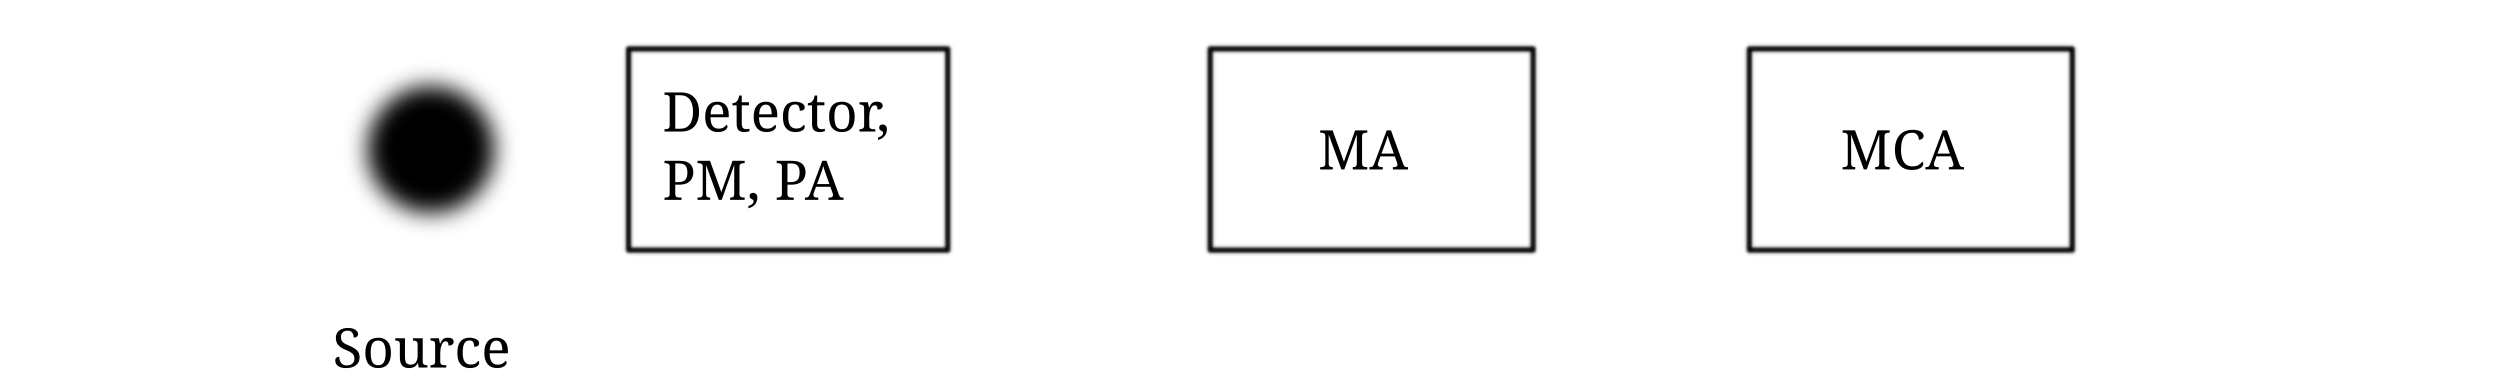
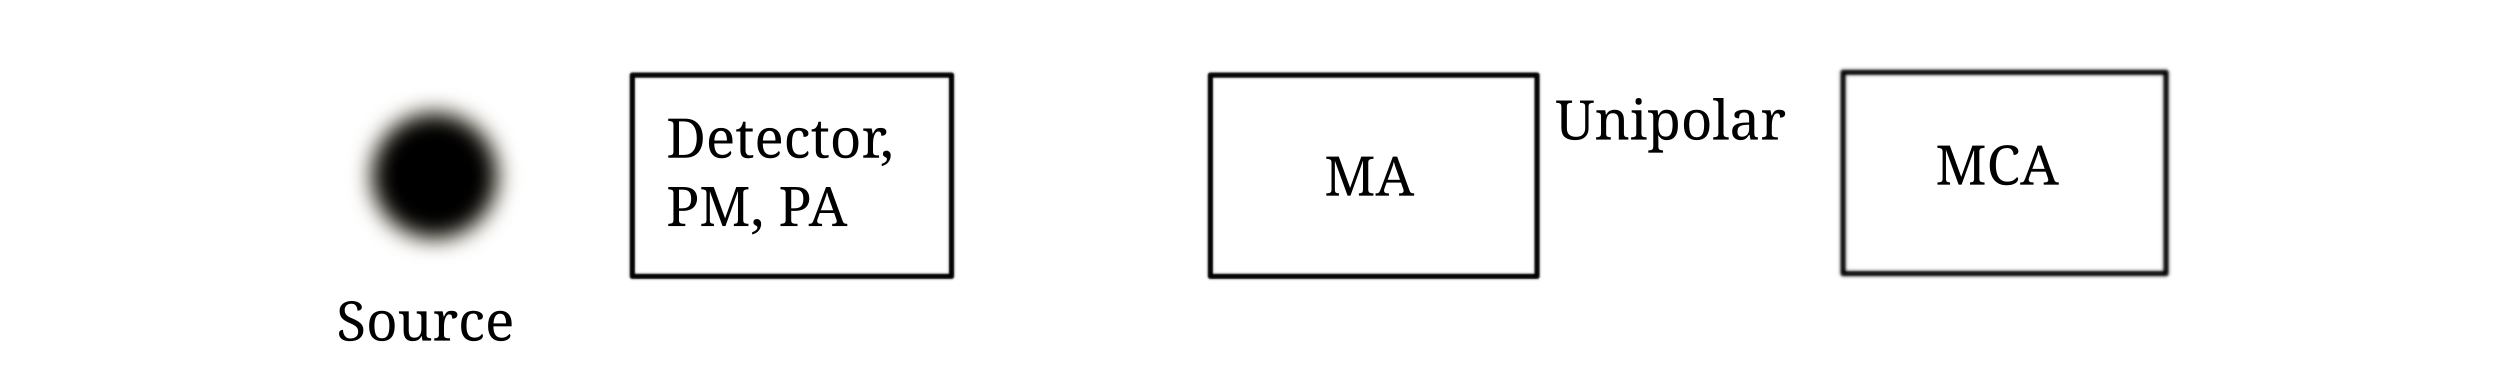
- <svg xmlns="http://www.w3.org/2000/svg" width="640" height="100" id="svg2" version="1.1">
+ <svg xmlns="http://www.w3.org/2000/svg" xmlns:ns2="http://www.openswatchbook.org/uri/2009/osb" xmlns:xlink="http://www.w3.org/1999/xlink" width="640" height="100" id="svg2" version="1.1">
  <defs id="defs4">
-     <filter id="filter6731" color-interpolation-filters="sRGB">
-       <feGaussianBlur stdDeviation="0.487" id="feGaussianBlur6733" />
-     </filter>
-     <filter id="filter6735" color-interpolation-filters="sRGB">
-       <feGaussianBlur stdDeviation="0.487" id="feGaussianBlur6737" />
-     </filter>
    <filter id="filter6739" color-interpolation-filters="sRGB">
      <feGaussianBlur stdDeviation="0.487" id="feGaussianBlur6741" />
    </filter>
-     <filter id="filter6747" color-interpolation-filters="sRGB">
-       <feGaussianBlur stdDeviation="0.487" id="feGaussianBlur6749" />
+     <filter color-interpolation-filters="sRGB" id="filter10302-1">
+       <feGaussianBlur stdDeviation="0.335" id="feGaussianBlur10304-3" />
    </filter>
-     <filter id="filter6739-8" color-interpolation-filters="sRGB">
-       <feGaussianBlur stdDeviation="0.487" id="feGaussianBlur6741-7" />
+     <marker orient="auto" refY="0" refX="0" id="Arrow2Mend-6" style="overflow:visible">
+       <path id="path7264-0" style="fill-rule:evenodd;stroke-width:0.625;stroke-linejoin:round" d="M 8.719,4.034 -2.207,0.016 8.719,-4.002 c -1.745,2.372 -1.735,5.617 -6e-7,8.035 z" transform="scale(-0.6,-0.6)" />
+     </marker>
+     <filter id="filter10298" color-interpolation-filters="sRGB">
+       <feGaussianBlur stdDeviation="0.335" id="feGaussianBlur10300" />
    </filter>
-     <filter id="filter13355" x="-0.212" width="1.425" y="-0.212" height="1.425" color-interpolation-filters="sRGB">
-       <feGaussianBlur stdDeviation="8.726" id="feGaussianBlur13357" />
+     <marker orient="auto" refY="0" refX="0" id="Tail" style="overflow:visible">
+       <g id="g7273" transform="scale(-1.2,-1.2)">
+         <path id="path7275" d="M -3.805,-3.959 0.544,0" style="fill:none;stroke:#000000;stroke-width:0.8;stroke-linecap:round" />
+         <path id="path7277" d="M -1.287,-3.959 3.062,0" style="fill:none;stroke:#000000;stroke-width:0.8;stroke-linecap:round" />
+         <path id="path7279" d="M 1.305,-3.959 5.654,0" style="fill:none;stroke:#000000;stroke-width:0.8;stroke-linecap:round" />
+         <path id="path7281" d="M -3.805,4.178 0.544,0.22" style="fill:none;stroke:#000000;stroke-width:0.8;stroke-linecap:round" />
+         <path id="path7283" d="M -1.287,4.178 3.062,0.22" style="fill:none;stroke:#000000;stroke-width:0.8;stroke-linecap:round" />
+         <path id="path7285" d="M 1.305,4.178 5.654,0.22" style="fill:none;stroke:#000000;stroke-width:0.8;stroke-linecap:round" />
+       </g>
+     </marker>
+     <marker orient="auto" refY="0" refX="0" id="Arrow2Mend" style="overflow:visible">
+       <path id="path7264" style="fill-rule:evenodd;stroke-width:0.625;stroke-linejoin:round" d="M 8.719,4.034 -2.207,0.016 8.719,-4.002 c -1.745,2.372 -1.735,5.617 -6e-7,8.035 z" transform="scale(-0.6,-0.6)" />
+     </marker>
+     <filter id="filter10286" color-interpolation-filters="sRGB">
+       <feGaussianBlur stdDeviation="0.335" id="feGaussianBlur10288" />
+     </filter>
+     <linearGradient xlink:href="#linearGradient6831" id="linearGradient6835" x1="100.503" y1="956.495" x2="185.901" y2="956.495" gradientUnits="userSpaceOnUse" gradientTransform="translate(59.53108,40.84892)" />
+     <linearGradient id="linearGradient6831" ns2:paint="solid">
+       <stop style="stop-color:#ffffff;stop-opacity:1;" offset="0" id="stop6833" />
+     </linearGradient>
+     <filter id="filter10282" color-interpolation-filters="sRGB">
+       <feGaussianBlur stdDeviation="0.335" id="feGaussianBlur10284" />
+     </filter>
+     <filter id="filter3942" x="-0.212" width="1.425" y="-0.212" height="1.425" color-interpolation-filters="sRGB">
+       <feGaussianBlur stdDeviation="8.726" id="feGaussianBlur3944" />
    </filter>
  </defs>
  <g id="layer1" transform="translate(0,-952.3622)">
-     <path style="fill:#000000;fill-opacity:1;stroke:#000000;stroke-width:1;stroke-opacity:1;filter:url(#filter13355)" id="path6361" d="m 98.494,218.517 a 49.286,49.286 0 1 1 -0.918,-1.923" transform="matrix(0.3262682,0,0,0.3262532,92.85039,912.7314)" />
-     <path style="fill:none;stroke:#000000;stroke-width:1.341;stroke-linecap:butt;stroke-linejoin:round;stroke-miterlimit:4;stroke-opacity:1;stroke-dasharray:none;filter:url(#filter6747)" d="m 160.914,1016.397 0,-51.518 81.719,0 0,51.518 z" id="path6375" />
-     <path style="fill:none;stroke:#000000;stroke-width:1.341;stroke-linecap:butt;stroke-linejoin:round;stroke-miterlimit:4;stroke-opacity:1;stroke-dasharray:none;filter:url(#filter6739)" d="m 447.828,1016.397 0,-51.518 82.677,0 0,51.518 z" id="path6375-7-4" />
-     <text xml:space="preserve" style="font-size:40px;font-style:normal;font-weight:normal;line-height:125%;letter-spacing:0px;word-spacing:0px;fill:#000000;fill-opacity:1;stroke:none;font-family:Sans" x="85.152" y="1046.453" id="text6413">
-       <tspan id="tspan6415" x="85.152" y="1046.453" style="font-size:14px;font-style:normal;font-variant:normal;font-weight:normal;font-stretch:normal;font-family:Serif;-inkscape-font-specification:Serif">Source</tspan>
-     </text>
-     <text xml:space="preserve" style="font-size:40px;font-style:normal;font-weight:normal;line-height:125%;letter-spacing:0px;word-spacing:0px;fill:#000000;fill-opacity:1;stroke:none;font-family:Sans" x="169.583" y="986.037" id="text6413-0">
-       <tspan id="tspan6415-3" x="169.583" y="986.037" style="font-size:14px;font-style:normal;font-variant:normal;font-weight:normal;font-stretch:normal;font-family:Serif;-inkscape-font-specification:Serif">Detector,</tspan>
-       <tspan x="169.583" y="1003.538" style="font-size:14px;font-style:normal;font-variant:normal;font-weight:normal;font-stretch:normal;font-family:Serif;-inkscape-font-specification:Serif" id="tspan6438">PM, PA</tspan>
-     </text>
-     <text xml:space="preserve" style="font-size:40px;font-style:normal;font-weight:normal;line-height:125%;letter-spacing:0px;word-spacing:0px;fill:#000000;fill-opacity:1;stroke:none;font-family:Sans" x="337.426" y="995.741" id="text6413-1">
-       <tspan id="tspan6415-1" x="337.426" y="995.741" style="font-size:14px;font-style:normal;font-variant:normal;font-weight:normal;font-stretch:normal;font-family:Serif;-inkscape-font-specification:Serif">MA</tspan>
-     </text>
-     <text xml:space="preserve" style="font-size:40px;font-style:normal;font-weight:normal;line-height:125%;letter-spacing:0px;word-spacing:0px;fill:#000000;fill-opacity:1;stroke:none;font-family:Sans" x="471.172" y="995.734" id="text6413-1-1">
-       <tspan id="tspan6415-1-0" x="471.172" y="995.734" style="font-size:14px;font-style:normal;font-variant:normal;font-weight:normal;font-stretch:normal;font-family:Serif;-inkscape-font-specification:Serif">MCA</tspan>
-     </text>
+     <path style="fill:none;stroke:#000000;stroke-width:1.341;stroke-linecap:butt;stroke-linejoin:round;stroke-miterlimit:4;stroke-opacity:1;stroke-dasharray:none;filter:url(#filter6739)" d="m 471.828,1022.397 0,-51.518 82.677,0 0,51.518 z" id="path6375-7-4" />
    <flowRoot xml:space="preserve" id="flowRoot6470" style="font-size:40px;font-style:normal;font-weight:normal;line-height:125%;letter-spacing:0px;word-spacing:0px;fill:#000000;fill-opacity:1;stroke:none;font-family:Sans" transform="translate(0,752.3622)">
      <flowRegion id="flowRegion6472">
        <rect id="rect6474" width="444.467" height="60.609" x="17.173" y="102.01" />
      </flowRegion>
      <flowPara id="flowPara6476" />
    </flowRoot>
-     <path style="fill:none;stroke:#000000;stroke-width:1.414px;stroke-linecap:butt;stroke-linejoin:miter;stroke-opacity:1;filter:url(#filter6735)" d="m 242.633,990.638 66.32,0" id="path6486" />
-     <path style="fill:none;stroke:#000000;stroke-width:1.414px;stroke-linecap:butt;stroke-linejoin:miter;stroke-opacity:1;filter:url(#filter6731)" d="m 393.177,990.638 54.652,0" id="path6488" />
-     <path style="fill:none;stroke:#000000;stroke-width:1.341;stroke-linecap:butt;stroke-linejoin:round;stroke-miterlimit:4;stroke-opacity:1;stroke-dasharray:none;filter:url(#filter6739-8)" d="m 309.804,1016.397 0,-51.518 82.677,0 0,51.518 z" id="path6375-7-4-1" />
+     <path style="fill:#000000;fill-opacity:1;stroke:#dfb932;stroke-width:1;stroke-opacity:1;filter:url(#filter3942)" id="path6361-6" d="m 98.494,218.517 a 49.286,49.286 0 1 1 -0.918,-1.923" transform="matrix(0.3262682,0,0,0.3262532,93.81005,919.4375)" />
+     <path style="fill:url(#linearGradient6835);fill-opacity:1;stroke:#000000;stroke-width:1.341;stroke-linecap:butt;stroke-linejoin:round;stroke-miterlimit:4;stroke-opacity:1;stroke-dasharray:none;filter:url(#filter10282)" d="m 161.873,1023.103 0,-51.518 81.719,0 0,51.518 z" id="path6375-6" />
+     <text xml:space="preserve" style="font-size:40px;font-style:normal;font-weight:normal;line-height:125%;letter-spacing:0px;word-spacing:0px;fill:#000000;fill-opacity:1;stroke:none;font-family:Sans" x="86.112" y="1039.558" id="text6413-6">
+       <tspan id="tspan6415-2" x="86.112" y="1039.558" style="font-size:14px;font-style:normal;font-variant:normal;font-weight:normal;font-stretch:normal;font-family:Serif;-inkscape-font-specification:Serif">Source</tspan>
+     </text>
+     <text xml:space="preserve" style="font-size:40px;font-style:normal;font-weight:normal;line-height:125%;letter-spacing:0px;word-spacing:0px;fill:#000000;fill-opacity:1;stroke:none;font-family:Sans" x="170.542" y="992.744" id="text6413-0-1">
+       <tspan id="tspan6415-3-8" x="170.542" y="992.744" style="font-size:14px;font-style:normal;font-variant:normal;font-weight:normal;font-stretch:normal;font-family:Serif;-inkscape-font-specification:Serif">Detector,</tspan>
+       <tspan x="170.542" y="1010.244" style="font-size:14px;font-style:normal;font-variant:normal;font-weight:normal;font-stretch:normal;font-family:Serif;-inkscape-font-specification:Serif" id="tspan6438-8">PM, PA</tspan>
+     </text>
+     <text xml:space="preserve" style="font-size:40px;font-style:normal;font-weight:normal;line-height:125%;letter-spacing:0px;word-spacing:0px;fill:#000000;fill-opacity:1;stroke:none;font-family:Sans" x="495.447" y="999.646" id="text6413-1-1-2">
+       <tspan x="495.447" y="999.646" style="font-size:14px;font-style:normal;font-variant:normal;font-weight:normal;font-stretch:normal;font-family:Serif;-inkscape-font-specification:Serif" id="tspan6987">MCA</tspan>
+     </text>
+     <path style="fill:none;stroke:#000000;stroke-width:1.414;stroke-linecap:butt;stroke-linejoin:miter;stroke-miterlimit:4;stroke-opacity:1;stroke-dasharray:none;marker-mid:url(#Tail);marker-end:url(#Arrow2Mend);filter:url(#filter10286)" d="m 243.592,997.358 66.32,0" id="path6486-8" />
+     <path style="fill:none;stroke:#000000;stroke-width:1.414px;stroke-linecap:butt;stroke-linejoin:miter;stroke-opacity:1;marker-end:url(#Arrow2Mend-6);filter:url(#filter10298)" d="m 392.497,997.358 78.223,0" id="path6488-7" />
+     <text xml:space="preserve" style="font-size:40px;font-style:normal;font-weight:normal;line-height:125%;letter-spacing:0px;word-spacing:0px;fill:#000000;fill-opacity:1;stroke:none;font-family:Sans" x="398.167" y="988.094" id="text6413-1-6-9">
+       <tspan id="tspan6415-1-8-2" x="398.167" y="988.094" style="font-size:14px;font-style:normal;font-variant:normal;font-weight:normal;font-stretch:normal;font-family:Serif;-inkscape-font-specification:Serif">Unipolar</tspan>
+     </text>
+     <path style="fill:none;stroke:#000000;stroke-width:1.341;stroke-linecap:butt;stroke-linejoin:round;stroke-miterlimit:4;stroke-opacity:1;stroke-dasharray:none;filter:url(#filter10302-1)" d="m 309.854,1023.103 0,-51.518 83.629,0 0,51.518 z" id="path6375-7-4-20-6" />
+     <text xml:space="preserve" style="font-size:40px;font-style:normal;font-weight:normal;line-height:125%;letter-spacing:0px;word-spacing:0px;fill:#000000;fill-opacity:1;stroke:none;font-family:Sans" x="339.006" y="1002.447" id="text6413-0-3">
+       <tspan x="339.006" y="1002.447" style="font-size:14px;font-style:normal;font-variant:normal;font-weight:normal;font-stretch:normal;font-family:Serif;-inkscape-font-specification:Serif" id="tspan6438-9">MA</tspan>
+     </text>
  </g>
</svg>
